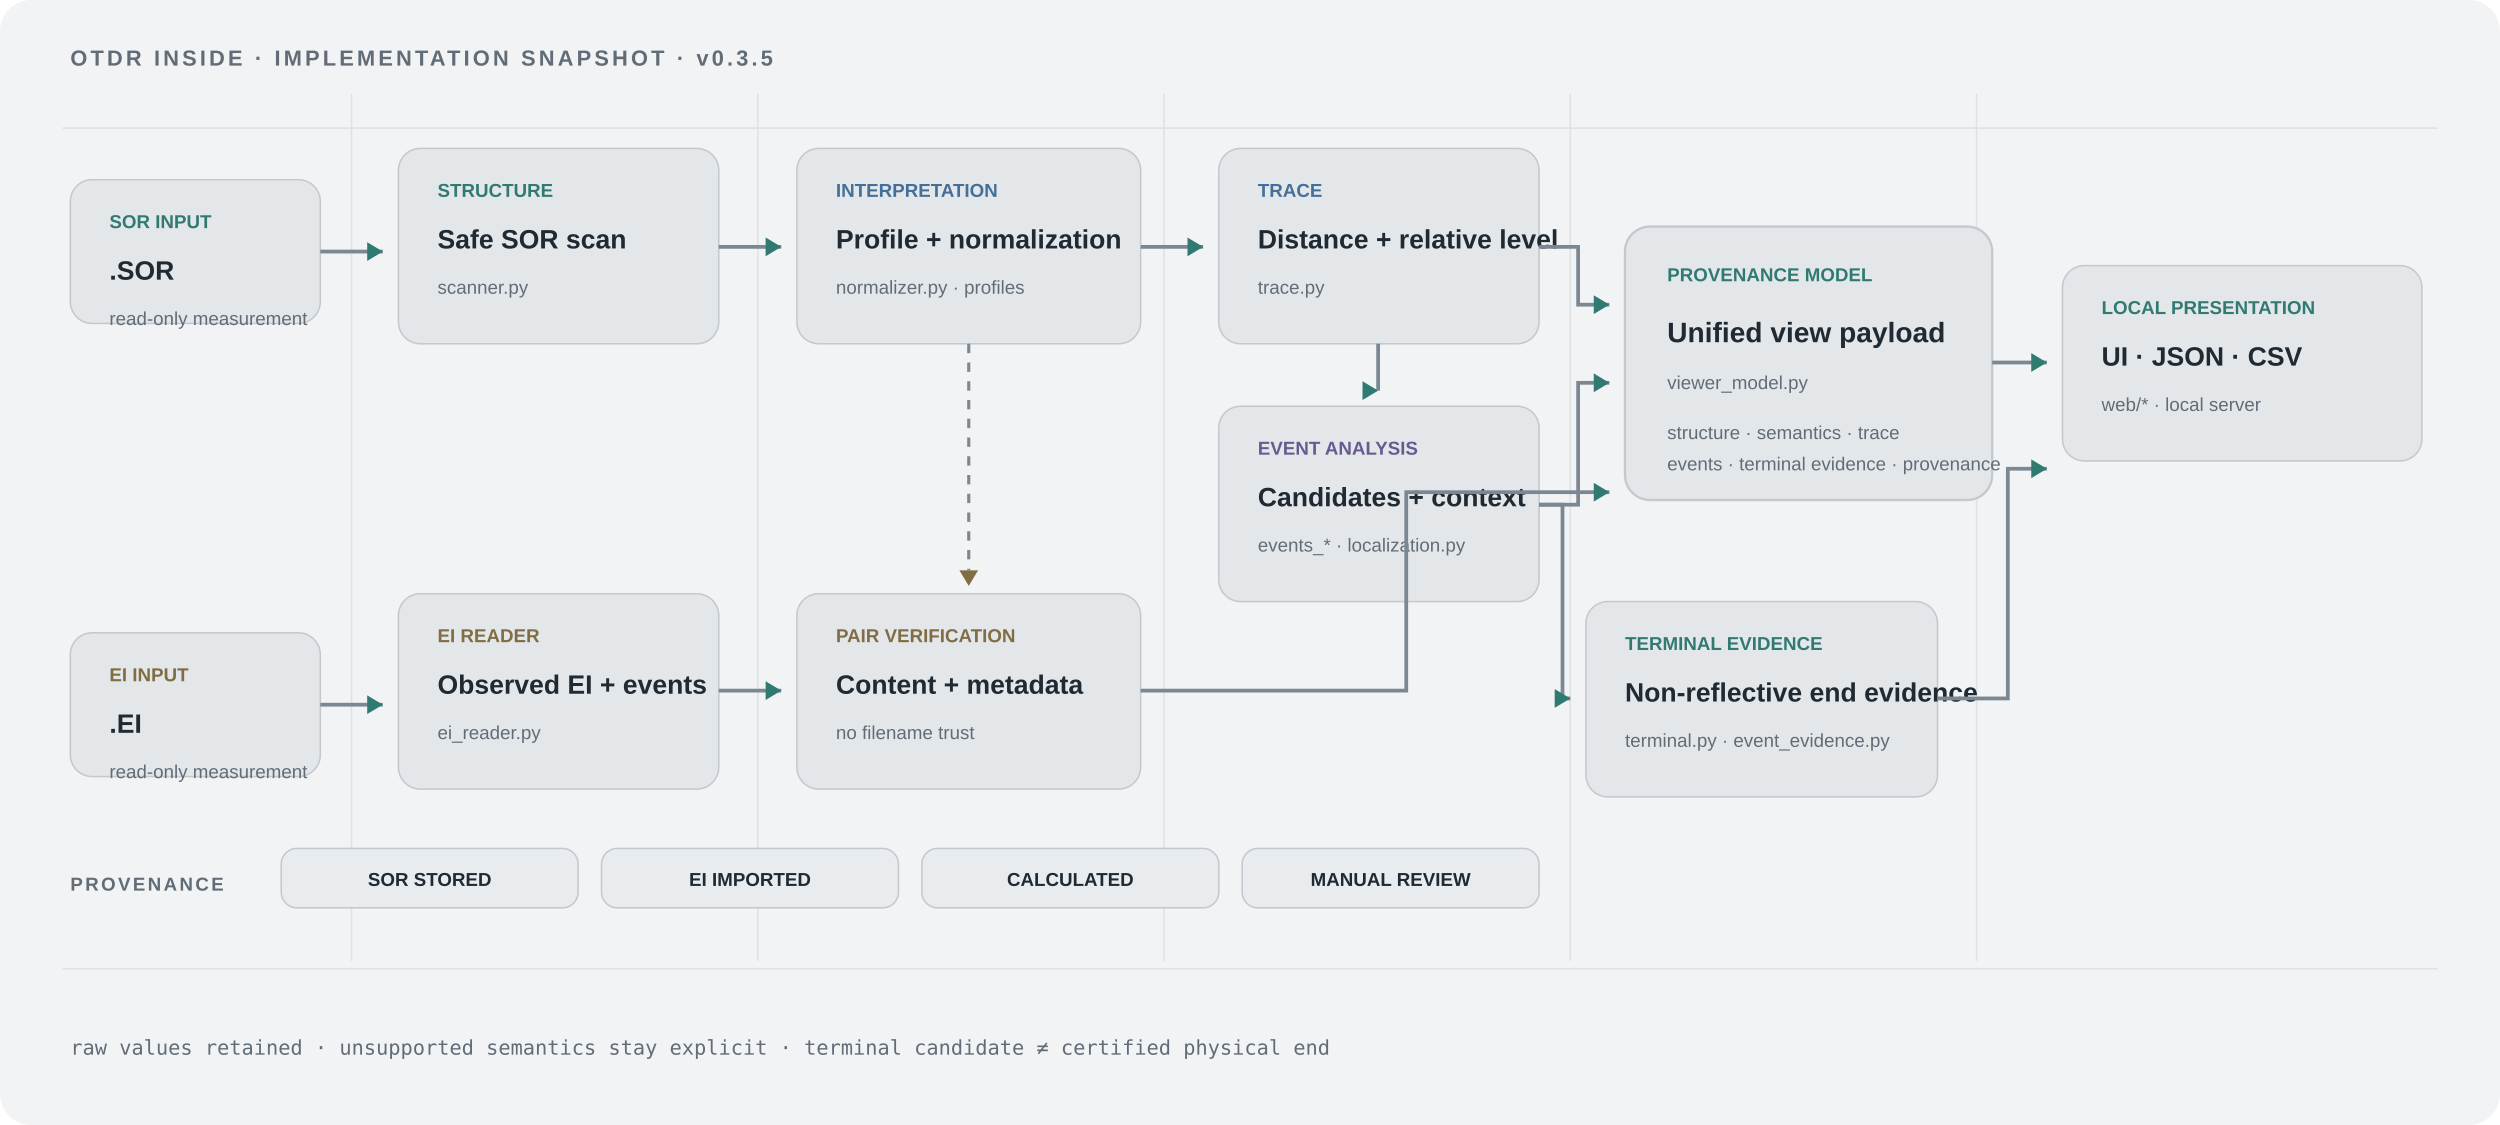
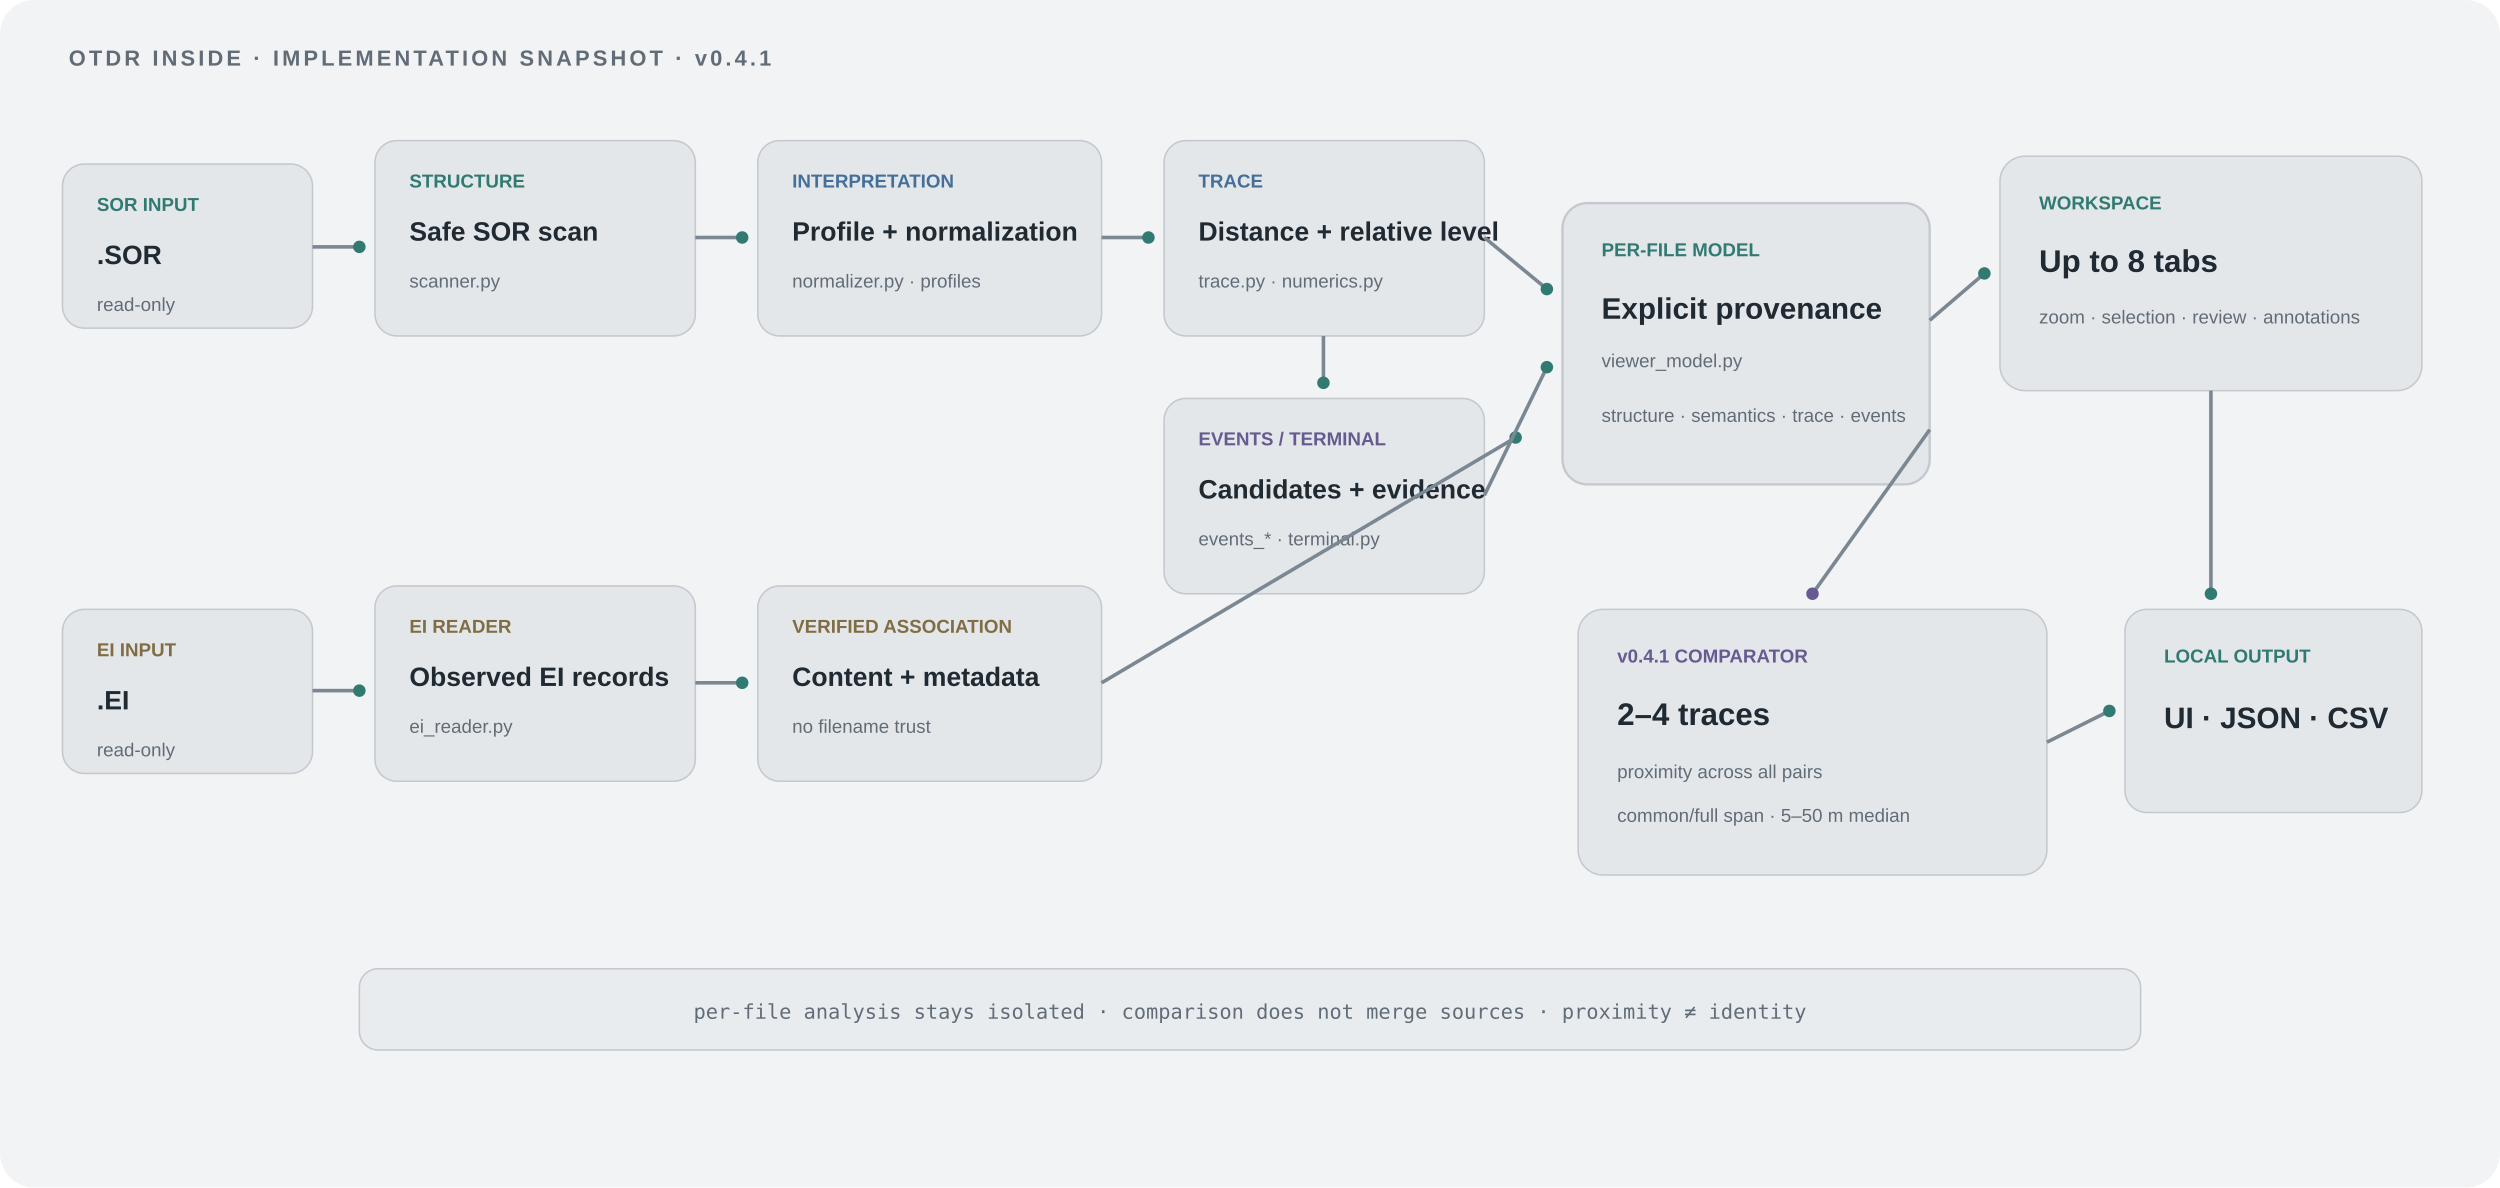
- <svg xmlns="http://www.w3.org/2000/svg" width="1600" height="720" viewBox="0 0 1600 720">
-   <rect width="1600" height="720" rx="20" fill="#f1f3f5" />
-   <g opacity=".13" stroke="#616c77" stroke-width="1">
-     <path d="M40 82H1560M40 620H1560" />
-     <path d="M225 60V615M485 60V615M745 60V615M1005 60V615M1265 60V615" />
+ <svg xmlns="http://www.w3.org/2000/svg" width="1600" height="760" viewBox="0 0 1600 760">
+   <rect width="1600" height="760" rx="22" fill="#f1f3f5" />
+   <g font-family="Segoe UI,Arial,sans-serif">
+     <text x="44" y="42" fill="#616c77" font-size="14" font-weight="700" letter-spacing="2">OTDR INSIDE · IMPLEMENTATION SNAPSHOT · v0.4.1</text>
+     <rect x="40" y="105" width="160" height="105" rx="14" fill="#e4e7ea" stroke="#c3c9cf" />
+     <text x="62" y="135" fill="#317a72" font-size="12" font-weight="700">SOR INPUT</text>
+     <text x="62" y="169" fill="#202a33" font-size="17" font-weight="700">.SOR</text>
+     <text x="62" y="199" fill="#616c77" font-size="12">read-only</text>
+     <rect x="40" y="390" width="160" height="105" rx="14" fill="#e4e7ea" stroke="#c3c9cf" />
+     <text x="62" y="420" fill="#806d43" font-size="12" font-weight="700">EI INPUT</text>
+     <text x="62" y="454" fill="#202a33" font-size="17" font-weight="700">.EI</text>
+     <text x="62" y="484" fill="#616c77" font-size="12">read-only</text>
+     <rect x="240" y="90" width="205" height="125" rx="14" fill="#e4e7ea" stroke="#c3c9cf" />
+     <text x="262" y="120" fill="#317a72" font-size="12" font-weight="700">STRUCTURE</text>
+     <text x="262" y="154" fill="#202a33" font-size="17" font-weight="700">Safe SOR scan</text>
+     <text x="262" y="184" fill="#616c77" font-size="12">scanner.py</text>
+     <rect x="485" y="90" width="220" height="125" rx="14" fill="#e4e7ea" stroke="#c3c9cf" />
+     <text x="507" y="120" fill="#446f98" font-size="12" font-weight="700">INTERPRETATION</text>
+     <text x="507" y="154" fill="#202a33" font-size="17" font-weight="700">Profile + normalization</text>
+     <text x="507" y="184" fill="#616c77" font-size="12">normalizer.py · profiles</text>
+     <rect x="745" y="90" width="205" height="125" rx="14" fill="#e4e7ea" stroke="#c3c9cf" />
+     <text x="767" y="120" fill="#446f98" font-size="12" font-weight="700">TRACE</text>
+     <text x="767" y="154" fill="#202a33" font-size="17" font-weight="700">Distance + relative level</text>
+     <text x="767" y="184" fill="#616c77" font-size="12">trace.py · numerics.py</text>
+     <rect x="745" y="255" width="205" height="125" rx="14" fill="#e4e7ea" stroke="#c3c9cf" />
+     <text x="767" y="285" fill="#655b91" font-size="12" font-weight="700">EVENTS / TERMINAL</text>
+     <text x="767" y="319" fill="#202a33" font-size="17" font-weight="700">Candidates + evidence</text>
+     <text x="767" y="349" fill="#616c77" font-size="12">events_* · terminal.py</text>
+     <rect x="240" y="375" width="205" height="125" rx="14" fill="#e4e7ea" stroke="#c3c9cf" />
+     <text x="262" y="405" fill="#806d43" font-size="12" font-weight="700">EI READER</text>
+     <text x="262" y="439" fill="#202a33" font-size="17" font-weight="700">Observed EI records</text>
+     <text x="262" y="469" fill="#616c77" font-size="12">ei_reader.py</text>
+     <rect x="485" y="375" width="220" height="125" rx="14" fill="#e4e7ea" stroke="#c3c9cf" />
+     <text x="507" y="405" fill="#806d43" font-size="12" font-weight="700">VERIFIED ASSOCIATION</text>
+     <text x="507" y="439" fill="#202a33" font-size="17" font-weight="700">Content + metadata</text>
+     <text x="507" y="469" fill="#616c77" font-size="12">no filename trust</text>
+     <rect x="1000" y="130" width="235" height="180" rx="16" fill="#e4e7ea" stroke="#c3c9cf" stroke-width="1.5" />
+     <text x="1025" y="164" fill="#317a72" font-size="12" font-weight="700">PER-FILE MODEL</text>
+     <text x="1025" y="204" fill="#202a33" font-size="19" font-weight="700">Explicit provenance</text>
+     <text x="1025" y="235" fill="#616c77" font-size="12">viewer_model.py</text>
+     <text x="1025" y="270" fill="#616c77" font-size="12">structure · semantics · trace · events</text>
+     <rect x="1280" y="100" width="270" height="150" rx="16" fill="#e4e7ea" stroke="#c3c9cf" />
+     <text x="1305" y="134" fill="#317a72" font-size="12" font-weight="700">WORKSPACE</text>
+     <text x="1305" y="174" fill="#202a33" font-size="20" font-weight="700">Up to 8 tabs</text>
+     <text x="1305" y="207" fill="#616c77" font-size="12">zoom · selection · review · annotations</text>
+     <rect x="1010" y="390" width="300" height="170" rx="16" fill="#e4e7ea" stroke="#c3c9cf" />
+     <text x="1035" y="424" fill="#655b91" font-size="12" font-weight="700">v0.4.1 COMPARATOR</text>
+     <text x="1035" y="464" fill="#202a33" font-size="20" font-weight="700">2–4 traces</text>
+     <text x="1035" y="498" fill="#616c77" font-size="12">proximity across all pairs</text>
+     <text x="1035" y="526" fill="#616c77" font-size="12">common/full span · 5–50 m median</text>
+     <rect x="1360" y="390" width="190" height="130" rx="14" fill="#e4e7ea" stroke="#c3c9cf" />
+     <text x="1385" y="424" fill="#317a72" font-size="12" font-weight="700">LOCAL OUTPUT</text>
+     <text x="1385" y="466" fill="#202a33" font-size="19" font-weight="700">UI · JSON · CSV</text>
+     <path d="M200 158 L230 158" stroke="#7b8792" stroke-width="2.3" fill="none" />
+     <circle cx="230" cy="158" r="4" fill="#317a72" />
+     <path d="M445 152 L475 152" stroke="#7b8792" stroke-width="2.3" fill="none" />
+     <circle cx="475" cy="152" r="4" fill="#317a72" />
+     <path d="M705 152 L735 152" stroke="#7b8792" stroke-width="2.3" fill="none" />
+     <circle cx="735" cy="152" r="4" fill="#317a72" />
+     <path d="M847 215 L847 245" stroke="#7b8792" stroke-width="2.3" fill="none" />
+     <circle cx="847" cy="245" r="4" fill="#317a72" />
+     <path d="M200 442 L230 442" stroke="#7b8792" stroke-width="2.3" fill="none" />
+     <circle cx="230" cy="442" r="4" fill="#317a72" />
+     <path d="M445 437 L475 437" stroke="#7b8792" stroke-width="2.3" fill="none" />
+     <circle cx="475" cy="437" r="4" fill="#317a72" />
+     <path d="M705 437 L970 280" stroke="#7b8792" stroke-width="2.3" fill="none" />
+     <circle cx="970" cy="280" r="4" fill="#317a72" />
+     <path d="M950 317 L990 235" stroke="#7b8792" stroke-width="2.3" fill="none" />
+     <circle cx="990" cy="235" r="4" fill="#317a72" />
+     <path d="M950 152 L990 185" stroke="#7b8792" stroke-width="2.3" fill="none" />
+     <circle cx="990" cy="185" r="4" fill="#317a72" />
+     <path d="M1235 205 L1270 175" stroke="#7b8792" stroke-width="2.3" fill="none" />
+     <circle cx="1270" cy="175" r="4" fill="#317a72" />
+     <path d="M1415 250 L1415 380" stroke="#7b8792" stroke-width="2.3" fill="none" />
+     <circle cx="1415" cy="380" r="4" fill="#317a72" />
+     <path d="M1235 275 L1160 380" stroke="#7b8792" stroke-width="2.3" fill="none" />
+     <circle cx="1160" cy="380" r="4" fill="#655b91" />
+     <path d="M1310 475 L1350 455" stroke="#7b8792" stroke-width="2.3" fill="none" />
+     <circle cx="1350" cy="455" r="4" fill="#317a72" />
+     <rect x="230" y="620" width="1140" height="52" rx="12" fill="#e9ecef" stroke="#c3c9cf" />
+     <text x="800" y="652" text-anchor="middle" fill="#616c77" font-family="Consolas,monospace" font-size="13">per-file analysis stays isolated · comparison does not merge sources · proximity ≠ identity</text>
  </g>
-   <g font-family="Segoe UI,Arial,sans-serif">
-     <text x="45" y="42" fill="#616c77" font-size="14" font-weight="700" letter-spacing="2">OTDR INSIDE · IMPLEMENTATION SNAPSHOT · v0.3.5</text>
-     <rect x="45" y="115" width="160" height="92" rx="14" fill="#e4e7ea" stroke="#c3c9cf" />
-     <text x="70" y="146" fill="#317a72" font-size="12" font-weight="700">SOR INPUT</text>
-     <text x="70" y="179" fill="#202a33" font-size="17" font-weight="700">.SOR</text>
-     <text x="70" y="208" fill="#616c77" font-size="12">read-only measurement</text>
-     <rect x="45" y="405" width="160" height="92" rx="14" fill="#e4e7ea" stroke="#c3c9cf" />
-     <text x="70" y="436" fill="#806d43" font-size="12" font-weight="700">EI INPUT</text>
-     <text x="70" y="469" fill="#202a33" font-size="17" font-weight="700">.EI</text>
-     <text x="70" y="498" fill="#616c77" font-size="12">read-only measurement</text>
-     <rect x="255" y="95" width="205" height="125" rx="14" fill="#e4e7ea" stroke="#c3c9cf" />
-     <text x="280" y="126" fill="#317a72" font-size="12" font-weight="700">STRUCTURE</text>
-     <text x="280" y="159" fill="#202a33" font-size="17" font-weight="700">Safe SOR scan</text>
-     <text x="280" y="188" fill="#616c77" font-size="12">scanner.py</text>
-     <rect x="510" y="95" width="220" height="125" rx="14" fill="#e4e7ea" stroke="#c3c9cf" />
-     <text x="535" y="126" fill="#446f98" font-size="12" font-weight="700">INTERPRETATION</text>
-     <text x="535" y="159" fill="#202a33" font-size="17" font-weight="700">Profile + normalization</text>
-     <text x="535" y="188" fill="#616c77" font-size="12">normalizer.py · profiles</text>
-     <rect x="780" y="95" width="205" height="125" rx="14" fill="#e4e7ea" stroke="#c3c9cf" />
-     <text x="805" y="126" fill="#446f98" font-size="12" font-weight="700">TRACE</text>
-     <text x="805" y="159" fill="#202a33" font-size="17" font-weight="700">Distance + relative level</text>
-     <text x="805" y="188" fill="#616c77" font-size="12">trace.py</text>
-     <rect x="780" y="260" width="205" height="125" rx="14" fill="#e4e7ea" stroke="#c3c9cf" />
-     <text x="805" y="291" fill="#655b91" font-size="12" font-weight="700">EVENT ANALYSIS</text>
-     <text x="805" y="324" fill="#202a33" font-size="17" font-weight="700">Candidates + context</text>
-     <text x="805" y="353" fill="#616c77" font-size="12">events_* · localization.py</text>
-     <rect x="1015" y="385" width="225" height="125" rx="14" fill="#e4e7ea" stroke="#c3c9cf" />
-     <text x="1040" y="416" fill="#317a72" font-size="12" font-weight="700">TERMINAL EVIDENCE</text>
-     <text x="1040" y="449" fill="#202a33" font-size="17" font-weight="700">Non-reflective end evidence</text>
-     <text x="1040" y="478" fill="#616c77" font-size="12">terminal.py · event_evidence.py</text>
-     <rect x="255" y="380" width="205" height="125" rx="14" fill="#e4e7ea" stroke="#c3c9cf" />
-     <text x="280" y="411" fill="#806d43" font-size="12" font-weight="700">EI READER</text>
-     <text x="280" y="444" fill="#202a33" font-size="17" font-weight="700">Observed EI + events</text>
-     <text x="280" y="473" fill="#616c77" font-size="12">ei_reader.py</text>
-     <rect x="510" y="380" width="220" height="125" rx="14" fill="#e4e7ea" stroke="#c3c9cf" />
-     <text x="535" y="411" fill="#806d43" font-size="12" font-weight="700">PAIR VERIFICATION</text>
-     <text x="535" y="444" fill="#202a33" font-size="17" font-weight="700">Content + metadata</text>
-     <text x="535" y="473" fill="#616c77" font-size="12">no filename trust</text>
-     <rect x="1040" y="145" width="235" height="175" rx="16" fill="#e4e7ea" stroke="#c3c9cf" stroke-width="1.5" />
-     <text x="1067" y="180" fill="#317a72" font-size="12" font-weight="700">PROVENANCE MODEL</text>
-     <text x="1067" y="219" fill="#202a33" font-size="18" font-weight="700">Unified view payload</text>
-     <text x="1067" y="249" fill="#616c77" font-size="12">viewer_model.py</text>
-     <text x="1067" y="281" fill="#616c77" font-size="12">structure · semantics · trace</text>
-     <text x="1067" y="301" fill="#616c77" font-size="12">events · terminal evidence · provenance</text>
-     <rect x="1320" y="170" width="230" height="125" rx="14" fill="#e4e7ea" stroke="#c3c9cf" />
-     <text x="1345" y="201" fill="#317a72" font-size="12" font-weight="700">LOCAL PRESENTATION</text>
-     <text x="1345" y="234" fill="#202a33" font-size="17" font-weight="700">UI · JSON · CSV</text>
-     <text x="1345" y="263" fill="#616c77" font-size="12">web/* · local server</text>
-     <text x="45" y="570" fill="#616c77" font-size="12" font-weight="700" letter-spacing="1.5">PROVENANCE</text>
-     <rect x="180" y="543" width="190" height="38" rx="10" fill="#e9ecef" stroke="#c3c9cf" />
-     <text x="275" y="567" fill="#202a33" text-anchor="middle" font-size="12" font-weight="600">SOR STORED</text>
-     <rect x="385" y="543" width="190" height="38" rx="10" fill="#e9ecef" stroke="#c3c9cf" />
-     <text x="480" y="567" fill="#202a33" text-anchor="middle" font-size="12" font-weight="600">EI IMPORTED</text>
-     <rect x="590" y="543" width="190" height="38" rx="10" fill="#e9ecef" stroke="#c3c9cf" />
-     <text x="685" y="567" fill="#202a33" text-anchor="middle" font-size="12" font-weight="600">CALCULATED</text>
-     <rect x="795" y="543" width="190" height="38" rx="10" fill="#e9ecef" stroke="#c3c9cf" />
-     <text x="890" y="567" fill="#202a33" text-anchor="middle" font-size="12" font-weight="600">MANUAL REVIEW</text>
-     <text x="45" y="675" fill="#616c77" font-family="Consolas,monospace" font-size="13">raw values retained · unsupported semantics stay explicit · terminal candidate ≠ certified physical end</text>
-   </g>
-   <path d="M205 161 L245 161" stroke="#7b8792" stroke-width="2.4" fill="none" />
-   <polygon points="245,161 235,155 235,167" fill="#317a72" />
-   <path d="M460 158 L500 158" stroke="#7b8792" stroke-width="2.4" fill="none" />
-   <polygon points="500,158 490,152 490,164" fill="#317a72" />
-   <path d="M730 158 L770 158" stroke="#7b8792" stroke-width="2.4" fill="none" />
-   <polygon points="770,158 760,152 760,164" fill="#317a72" />
-   <path d="M882 220 L882 250" stroke="#7b8792" stroke-width="2.4" fill="none" />
-   <polygon points="882,250 872,244 872,256" fill="#317a72" />
-   <path d="M205 451 L245 451" stroke="#7b8792" stroke-width="2.4" fill="none" />
-   <polygon points="245,451 235,445 235,457" fill="#317a72" />
-   <path d="M460 442 L500 442" stroke="#7b8792" stroke-width="2.4" fill="none" />
-   <polygon points="500,442 490,436 490,448" fill="#317a72" />
-   <path d="M730 442 H900 V315 H1030" stroke="#7b8792" stroke-width="2.4" fill="none" />
-   <polygon points="1030,315 1020,309 1020,321" fill="#317a72" />
-   <path d="M985 323 H1010 V245 H1030" stroke="#7b8792" stroke-width="2.4" fill="none" />
-   <polygon points="1030,245 1020,239 1020,251" fill="#317a72" />
-   <path d="M985 158 H1010 V195 H1030" stroke="#7b8792" stroke-width="2.4" fill="none" />
-   <polygon points="1030,195 1020,189 1020,201" fill="#317a72" />
-   <path d="M1240 447 H1285 V300 H1310" stroke="#7b8792" stroke-width="2.4" fill="none" />
-   <polygon points="1310,300 1300,294 1300,306" fill="#317a72" />
-   <path d="M1275 232 L1310 232" stroke="#7b8792" stroke-width="2.4" fill="none" />
-   <polygon points="1310,232 1300,226 1300,238" fill="#317a72" />
-   <path d="M985 323 H1000 V447 H1005" stroke="#7b8792" stroke-width="2.4" fill="none" />
-   <polygon points="1005,447 995,441 995,453" fill="#317a72" />
-   <path d="M620 220 V365" stroke="#7b8792" stroke-width="2" stroke-dasharray="6 6" fill="none" />
-   <polygon points="620,375 614,365 626,365" fill="#806d43" />
</svg>
